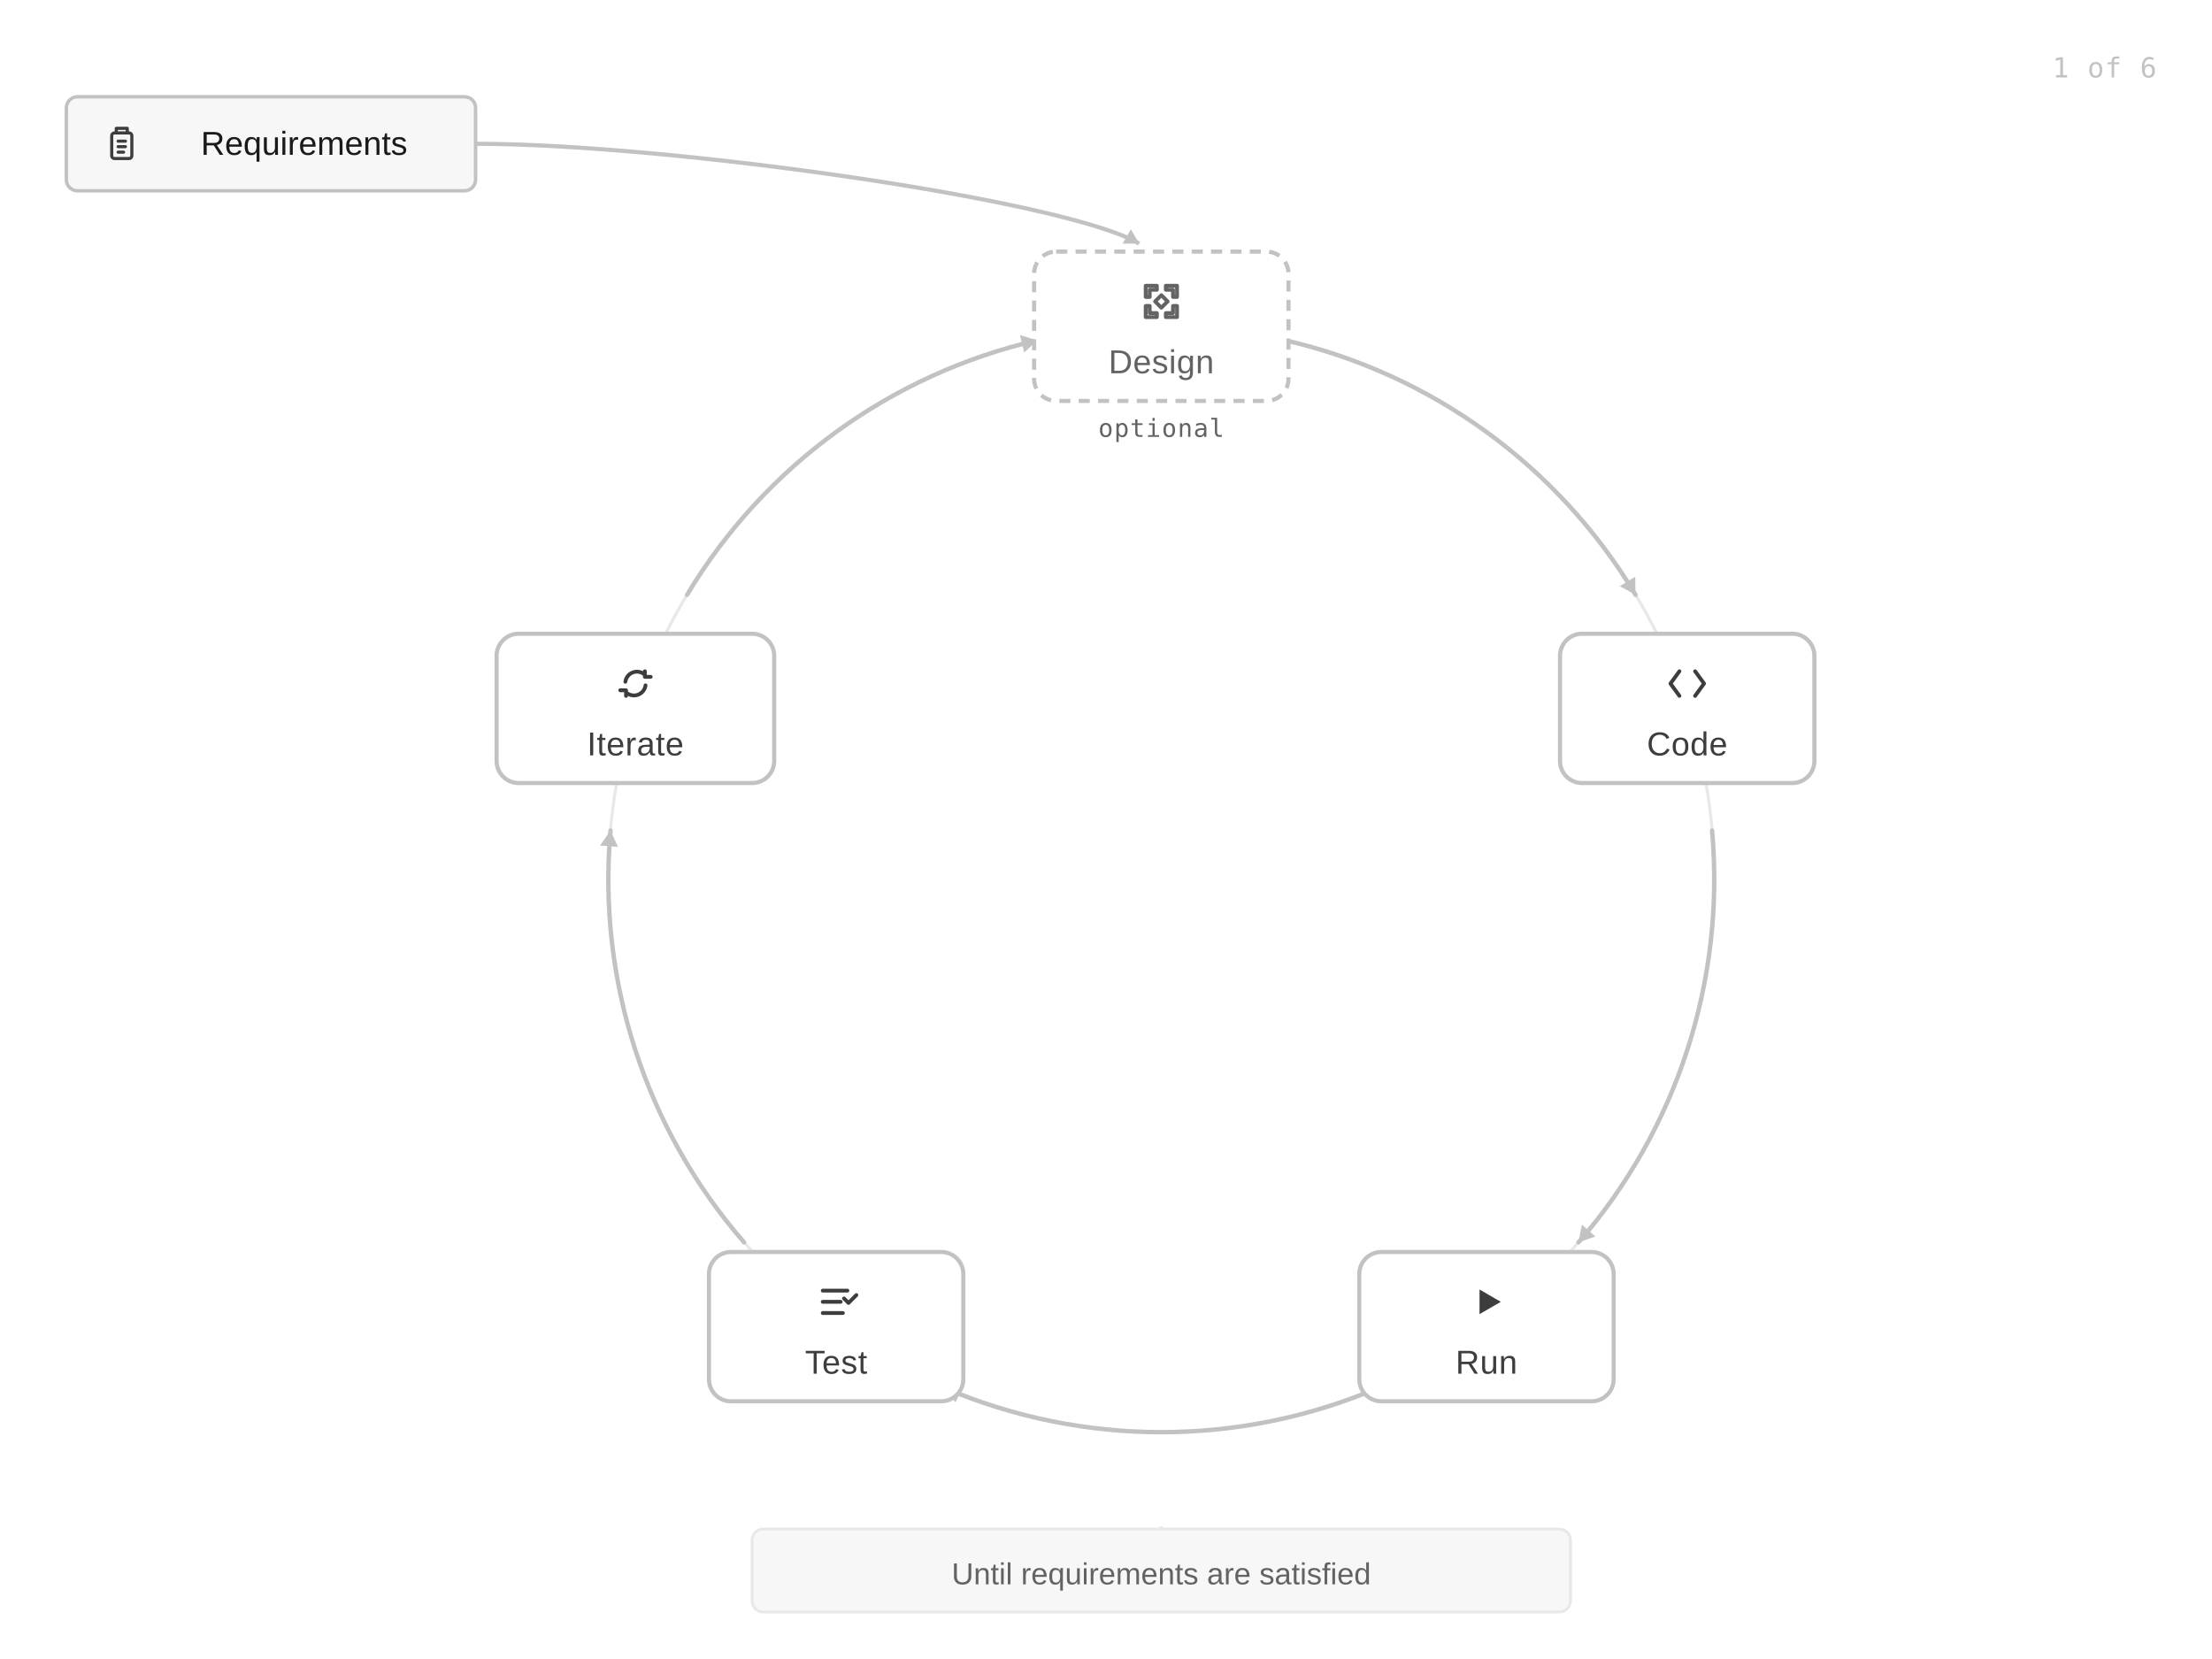
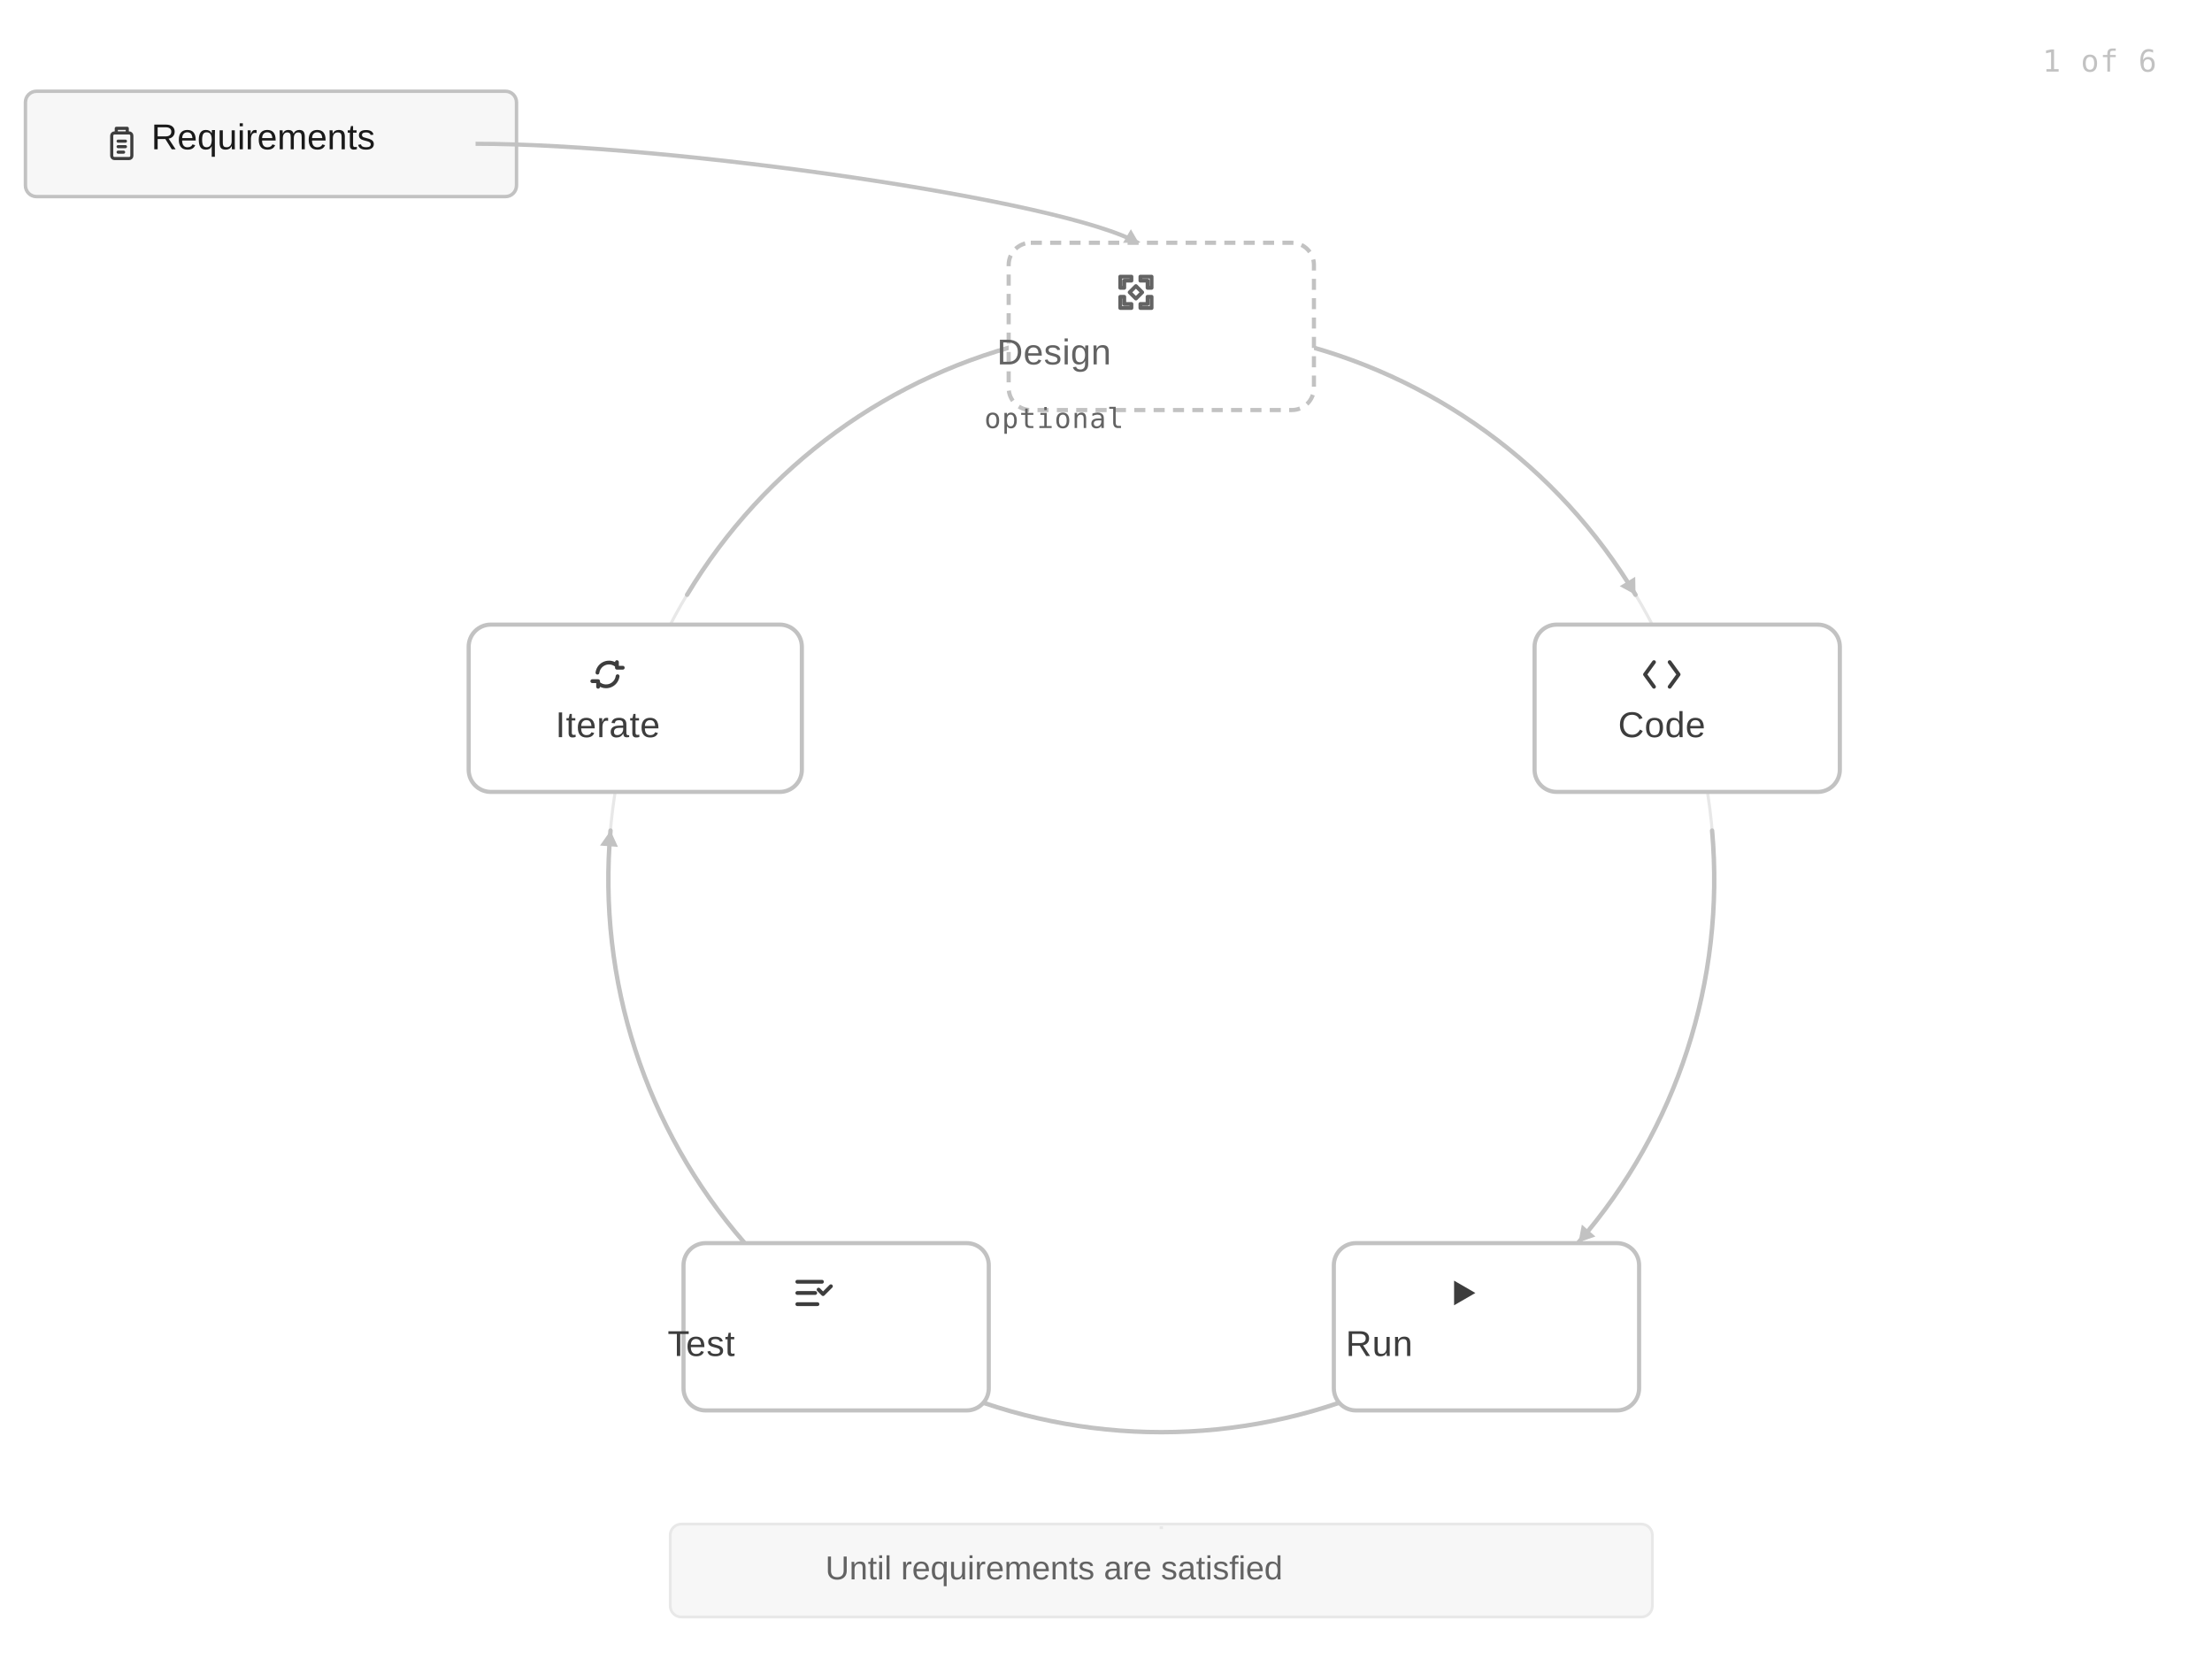
<svg xmlns="http://www.w3.org/2000/svg" viewBox="0 0 800 600" width="800" height="600" role="img" aria-label="Traditional Feedback Loop">
  <rect width="800" height="600" fill="#ffffff" />
  <circle cx="420" cy="318" r="200" fill="none" stroke="#e8e8e8" stroke-width="1.1" />
  <path d="M464.9 123.1 A200 200 0 0 1 591.5 215.1" fill="none" stroke="#c2c2c2" stroke-width="1.6" stroke-linecap="round" />
  <path d="M591.5 215.1 L585.8 212.0 L591.4 208.6 Z" fill="#c2c2c2" />
  <path d="M619.2 300.4 A200 200 0 0 1 570.9 449.3" fill="none" stroke="#c2c2c2" stroke-width="1.6" stroke-linecap="round" />
  <path d="M570.9 449.3 L572.1 442.9 L577.0 447.2 Z" fill="#c2c2c2" />
  <path d="M498.3 502.0 A200 200 0 0 1 341.7 502.0" fill="none" stroke="#c2c2c2" stroke-width="1.6" stroke-linecap="round" />
  <path d="M341.7 502.0 L348.2 501.3 L345.6 507.2 Z" fill="#c2c2c2" />
  <path d="M269.1 449.3 A200 200 0 0 1 220.8 300.4" fill="none" stroke="#c2c2c2" stroke-width="1.6" stroke-linecap="round" />
  <path d="M220.8 300.4 L223.5 306.3 L217.0 305.8 Z" fill="#c2c2c2" />
  <path d="M248.5 215.1 A200 200 0 0 1 375.1 123.1" fill="none" stroke="#c2c2c2" stroke-width="1.6" stroke-linecap="round" />
  <path d="M375.1 123.1 L370.4 127.5 L368.9 121.2 Z" fill="#c2c2c2" />
-   <rect x="24" y="35" width="148" height="34" rx="4" ry="4" fill="#f7f7f7" stroke="#c2c2c2" stroke-width="1.25" />
+   <rect x="9.2" y="33.0" width="177.6" height="38.1" rx="4" ry="4" fill="#f7f7f7" stroke="#c2c2c2" stroke-width="1.25" />
  <g transform="translate(36.1 44.1) scale(0.662)" fill="none" stroke="#3d3d3d" stroke-width="1.7" stroke-linecap="round" stroke-linejoin="round">
    <path d="M9 3.5h6v2.5H9zM8 6h8a1.5 1.5 0 0 1 1.5 1.5v11A1.5 1.5 0 0 1 16 20H8a1.5 1.5 0 0 1-1.5-1.5v-11A1.5 1.5 0 0 1 8 6zM10 10.5h4M10 13.5h4M10 16.5h3" />
  </g>
-   <text x="110" y="56" text-anchor="middle" font-family="IBM Plex Sans, Helvetica Neue, Arial, sans-serif" font-size="12" font-weight="500" fill="#1a1a1a">Requirements</text>
+   <text x="95.2" y="54.0" text-anchor="middle" font-family="IBM Plex Sans, Helvetica Neue, Arial, sans-serif" font-size="13" font-weight="500" fill="#1a1a1a">Requirements</text>
  <path d="M172 52 C242 52, 385.5 72.4, 412.0 88.1" fill="none" stroke="#c2c2c2" stroke-width="1.5" />
  <path d="M412.0 88.1 L406.0 88.1 L409.0 82.9 Z" fill="#c2c2c2" />
-   <rect x="272" y="553" width="296" height="30" rx="4" fill="#f7f7f7" stroke="#e8e8e8" stroke-width="1" />
-   <text x="420" y="573" text-anchor="middle" font-family="IBM Plex Sans, Helvetica Neue, Arial, sans-serif" font-size="11" fill="#636363">Until requirements are satisfied</text>
+   <rect x="242.4" y="551.2" width="355.2" height="33.6" rx="4" fill="#f7f7f7" stroke="#e8e8e8" stroke-width="1" />
+   <text x="381.2" y="571.2" text-anchor="middle" font-family="IBM Plex Sans, Helvetica Neue, Arial, sans-serif" font-size="12" fill="#636363">Until requirements are satisfied</text>
  <path d="M420.0 552.0 L420 553" fill="none" stroke="#e8e8e8" stroke-width="1.2" stroke-dasharray="3 3" />
-   <rect x="374.0" y="91.0" width="92" height="54" rx="8" ry="8" fill="#ffffff" stroke="#c2c2c2" stroke-width="1.5" stroke-dasharray="4 3" />
-   <g transform="translate(410.3 99.3) scale(0.810)" fill="none" stroke="#636363" stroke-width="1.7" stroke-linecap="round" stroke-linejoin="round">
+   <rect x="364.8" y="87.8" width="110.4" height="60.5" rx="8" ry="8" fill="#ffffff" stroke="#c2c2c2" stroke-width="1.5" stroke-dasharray="4 3" />
+   <g transform="translate(401.1 96.0) scale(0.810)" fill="none" stroke="#636363" stroke-width="1.7" stroke-linecap="round" stroke-linejoin="round">
    <path d="M5 5h5v1.8H6.8V10H5V5zM14 5h5v5h-1.8V6.8H14V5zM5 14h1.8v3.2H10V19H5v-5zM17.2 14H19v5h-5v-1.8h3.2V14zM9.2 12l2.8-2.8L14.8 12 12 14.8z" />
  </g>
-   <text x="420.0" y="135.0" text-anchor="middle" font-family="IBM Plex Sans, Helvetica Neue, Arial, sans-serif" font-size="12" font-weight="500" letter-spacing="0.16" fill="#636363">Design</text>
-   <text x="420.0" y="158.0" text-anchor="middle" font-family="IBM Plex Mono, ui-monospace, Menlo, monospace" font-size="9" letter-spacing="0.32" fill="#636363">optional</text>
-   <rect x="564.2" y="229.2" width="92" height="54" rx="8" ry="8" fill="#ffffff" stroke="#c2c2c2" stroke-width="1.5" />
-   <g transform="translate(600.5 237.5) scale(0.810)" fill="none" stroke="#3d3d3d" stroke-width="1.7" stroke-linecap="round" stroke-linejoin="round">
+   <text x="381.2" y="131.8" text-anchor="middle" font-family="IBM Plex Sans, Helvetica Neue, Arial, sans-serif" font-size="13" font-weight="500" letter-spacing="0.16" fill="#636363">Design</text>
+   <text x="381.2" y="154.8" text-anchor="middle" font-family="IBM Plex Mono, ui-monospace, Menlo, monospace" font-size="10" letter-spacing="0.32" fill="#636363">optional</text>
+   <rect x="555.0" y="225.9" width="110.4" height="60.5" rx="8" ry="8" fill="#ffffff" stroke="#c2c2c2" stroke-width="1.5" />
+   <g transform="translate(591.3 234.2) scale(0.810)" fill="none" stroke="#3d3d3d" stroke-width="1.7" stroke-linecap="round" stroke-linejoin="round">
    <path d="M8.5 6.5 4.5 12l4 5.5M15.5 6.5l4 5.5-4 5.5" />
  </g>
-   <text x="610.2" y="273.2" text-anchor="middle" font-family="IBM Plex Sans, Helvetica Neue, Arial, sans-serif" font-size="12" font-weight="500" letter-spacing="0.16" fill="#3d3d3d">Code</text>
-   <rect x="491.6" y="452.8" width="92" height="54" rx="8" ry="8" fill="#ffffff" stroke="#c2c2c2" stroke-width="1.5" />
-   <g transform="translate(527.8 461.1) scale(0.810)">
+   <text x="601.0" y="266.6" text-anchor="middle" font-family="IBM Plex Sans, Helvetica Neue, Arial, sans-serif" font-size="13" font-weight="500" letter-spacing="0.16" fill="#3d3d3d">Code</text>
+   <rect x="482.4" y="449.6" width="110.4" height="60.5" rx="8" ry="8" fill="#ffffff" stroke="#c2c2c2" stroke-width="1.5" />
+   <g transform="translate(518.6 457.9) scale(0.810)">
    <path d="M9 6.5l9.5 5.5L9 17.5z" fill="#3d3d3d" stroke="none" />
  </g>
-   <text x="537.6" y="496.8" text-anchor="middle" font-family="IBM Plex Sans, Helvetica Neue, Arial, sans-serif" font-size="12" font-weight="500" letter-spacing="0.16" fill="#3d3d3d">Run</text>
-   <rect x="256.4" y="452.8" width="92" height="54" rx="8" ry="8" fill="#ffffff" stroke="#c2c2c2" stroke-width="1.5" />
-   <g transform="translate(292.7 461.1) scale(0.810)" fill="none" stroke="#3d3d3d" stroke-width="1.7" stroke-linecap="round" stroke-linejoin="round">
+   <text x="498.8" y="490.4" text-anchor="middle" font-family="IBM Plex Sans, Helvetica Neue, Arial, sans-serif" font-size="13" font-weight="500" letter-spacing="0.16" fill="#3d3d3d">Run</text>
+   <rect x="247.2" y="449.6" width="110.4" height="60.5" rx="8" ry="8" fill="#ffffff" stroke="#c2c2c2" stroke-width="1.5" />
+   <g transform="translate(283.5 457.9) scale(0.810)" fill="none" stroke="#3d3d3d" stroke-width="1.7" stroke-linecap="round" stroke-linejoin="round">
    <path d="M6 7h11M6 12h8M6 17h9M15.5 10.5l2 2 3.5-3.5" />
  </g>
-   <text x="302.4" y="496.8" text-anchor="middle" font-family="IBM Plex Sans, Helvetica Neue, Arial, sans-serif" font-size="12" font-weight="500" letter-spacing="0.16" fill="#3d3d3d">Test</text>
-   <rect x="179.6" y="229.2" width="100.4" height="54" rx="8" ry="8" fill="#ffffff" stroke="#c2c2c2" stroke-width="1.5" />
-   <g transform="translate(220.1 237.5) scale(0.810)" fill="none" stroke="#3d3d3d" stroke-width="1.7" stroke-linecap="round" stroke-linejoin="round">
+   <text x="253.6" y="490.4" text-anchor="middle" font-family="IBM Plex Sans, Helvetica Neue, Arial, sans-serif" font-size="13" font-weight="500" letter-spacing="0.16" fill="#3d3d3d">Test</text>
+   <rect x="169.5" y="225.9" width="120.5" height="60.5" rx="8" ry="8" fill="#ffffff" stroke="#c2c2c2" stroke-width="1.5" />
+   <g transform="translate(210.0 234.2) scale(0.810)" fill="none" stroke="#3d3d3d" stroke-width="1.7" stroke-linecap="round" stroke-linejoin="round">
    <path d="M7.5 11.2a5.2 5.2 0 0 1 8.6-3.2M16.2 6.5V9h2.6M16.5 12.8a5.2 5.2 0 0 1-8.6 3.2M7.8 17.5V15H5.2" />
  </g>
-   <text x="229.8" y="273.2" text-anchor="middle" font-family="IBM Plex Sans, Helvetica Neue, Arial, sans-serif" font-size="12" font-weight="500" letter-spacing="0.16" fill="#3d3d3d">Iterate</text>
-   <text x="780" y="28" text-anchor="end" font-family="IBM Plex Mono, ui-monospace, Menlo, monospace" font-size="10" letter-spacing="0.32" fill="#c2c2c2">1 of 6</text>
+   <text x="219.8" y="266.6" text-anchor="middle" font-family="IBM Plex Sans, Helvetica Neue, Arial, sans-serif" font-size="13" font-weight="500" letter-spacing="0.16" fill="#3d3d3d">Iterate</text>
+   <text x="780" y="25.9" text-anchor="end" font-family="IBM Plex Mono, ui-monospace, Menlo, monospace" font-size="11" letter-spacing="0.32" fill="#c2c2c2">1 of 6</text>
</svg>
